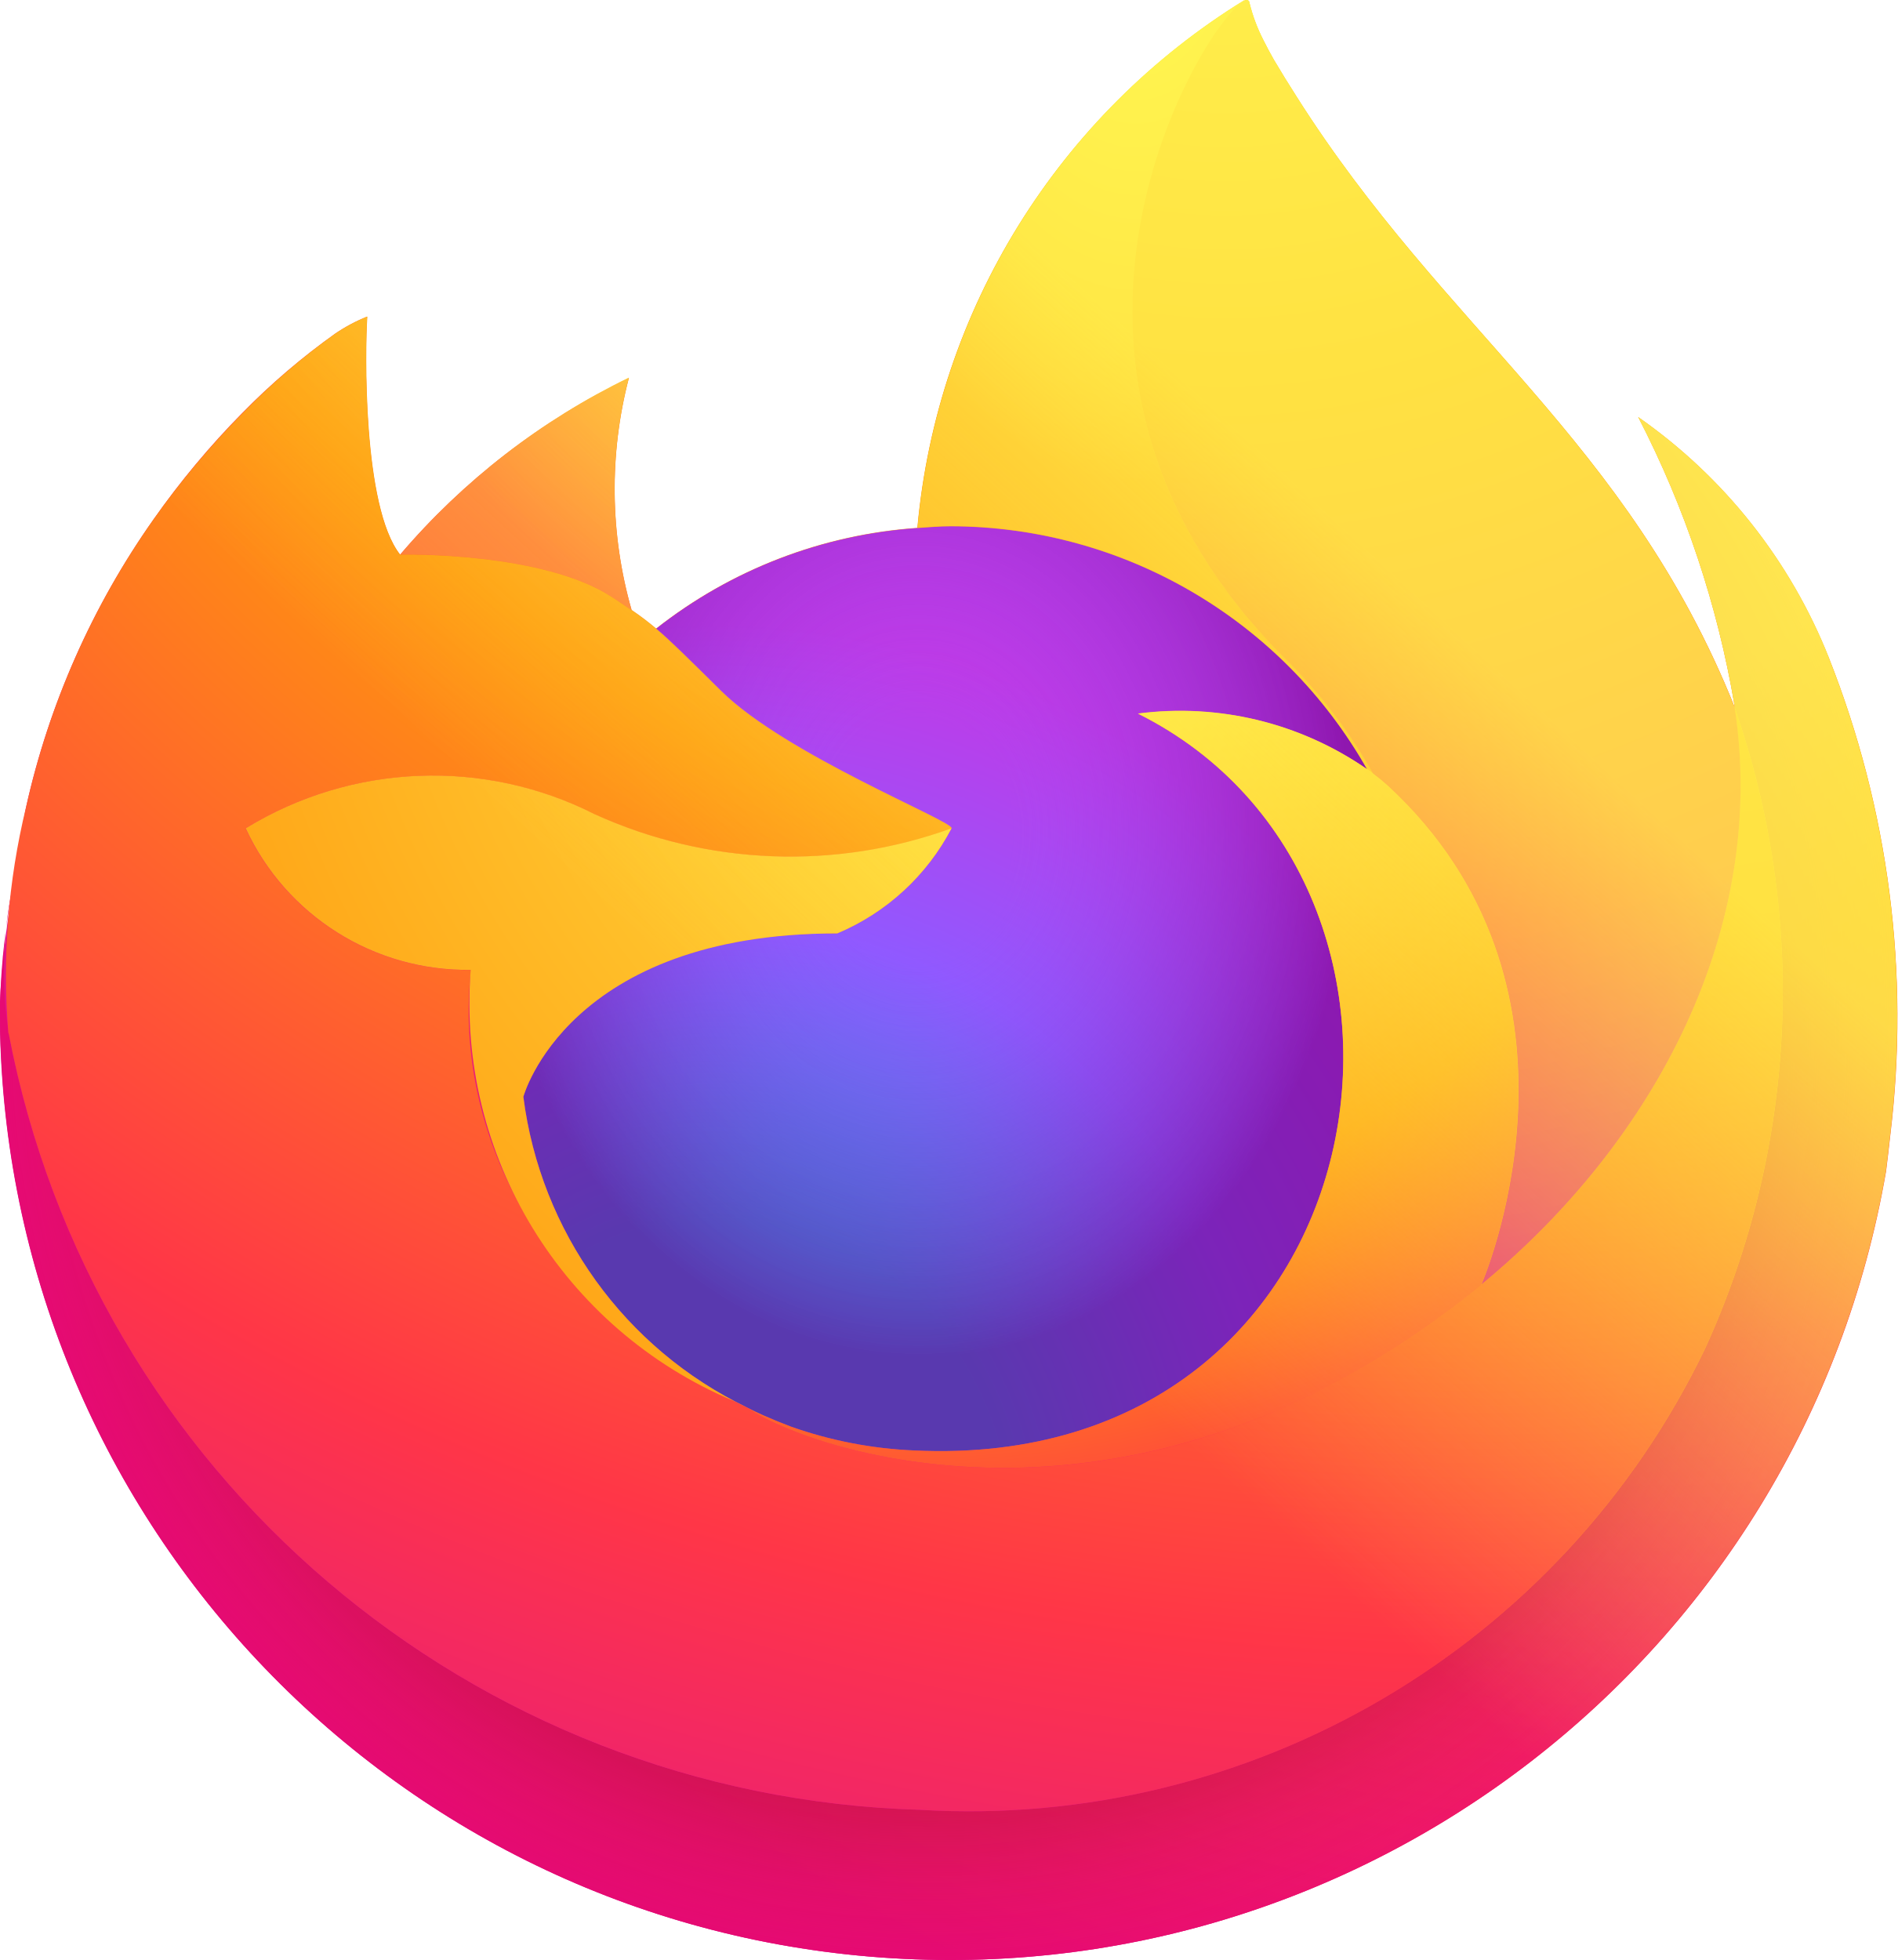
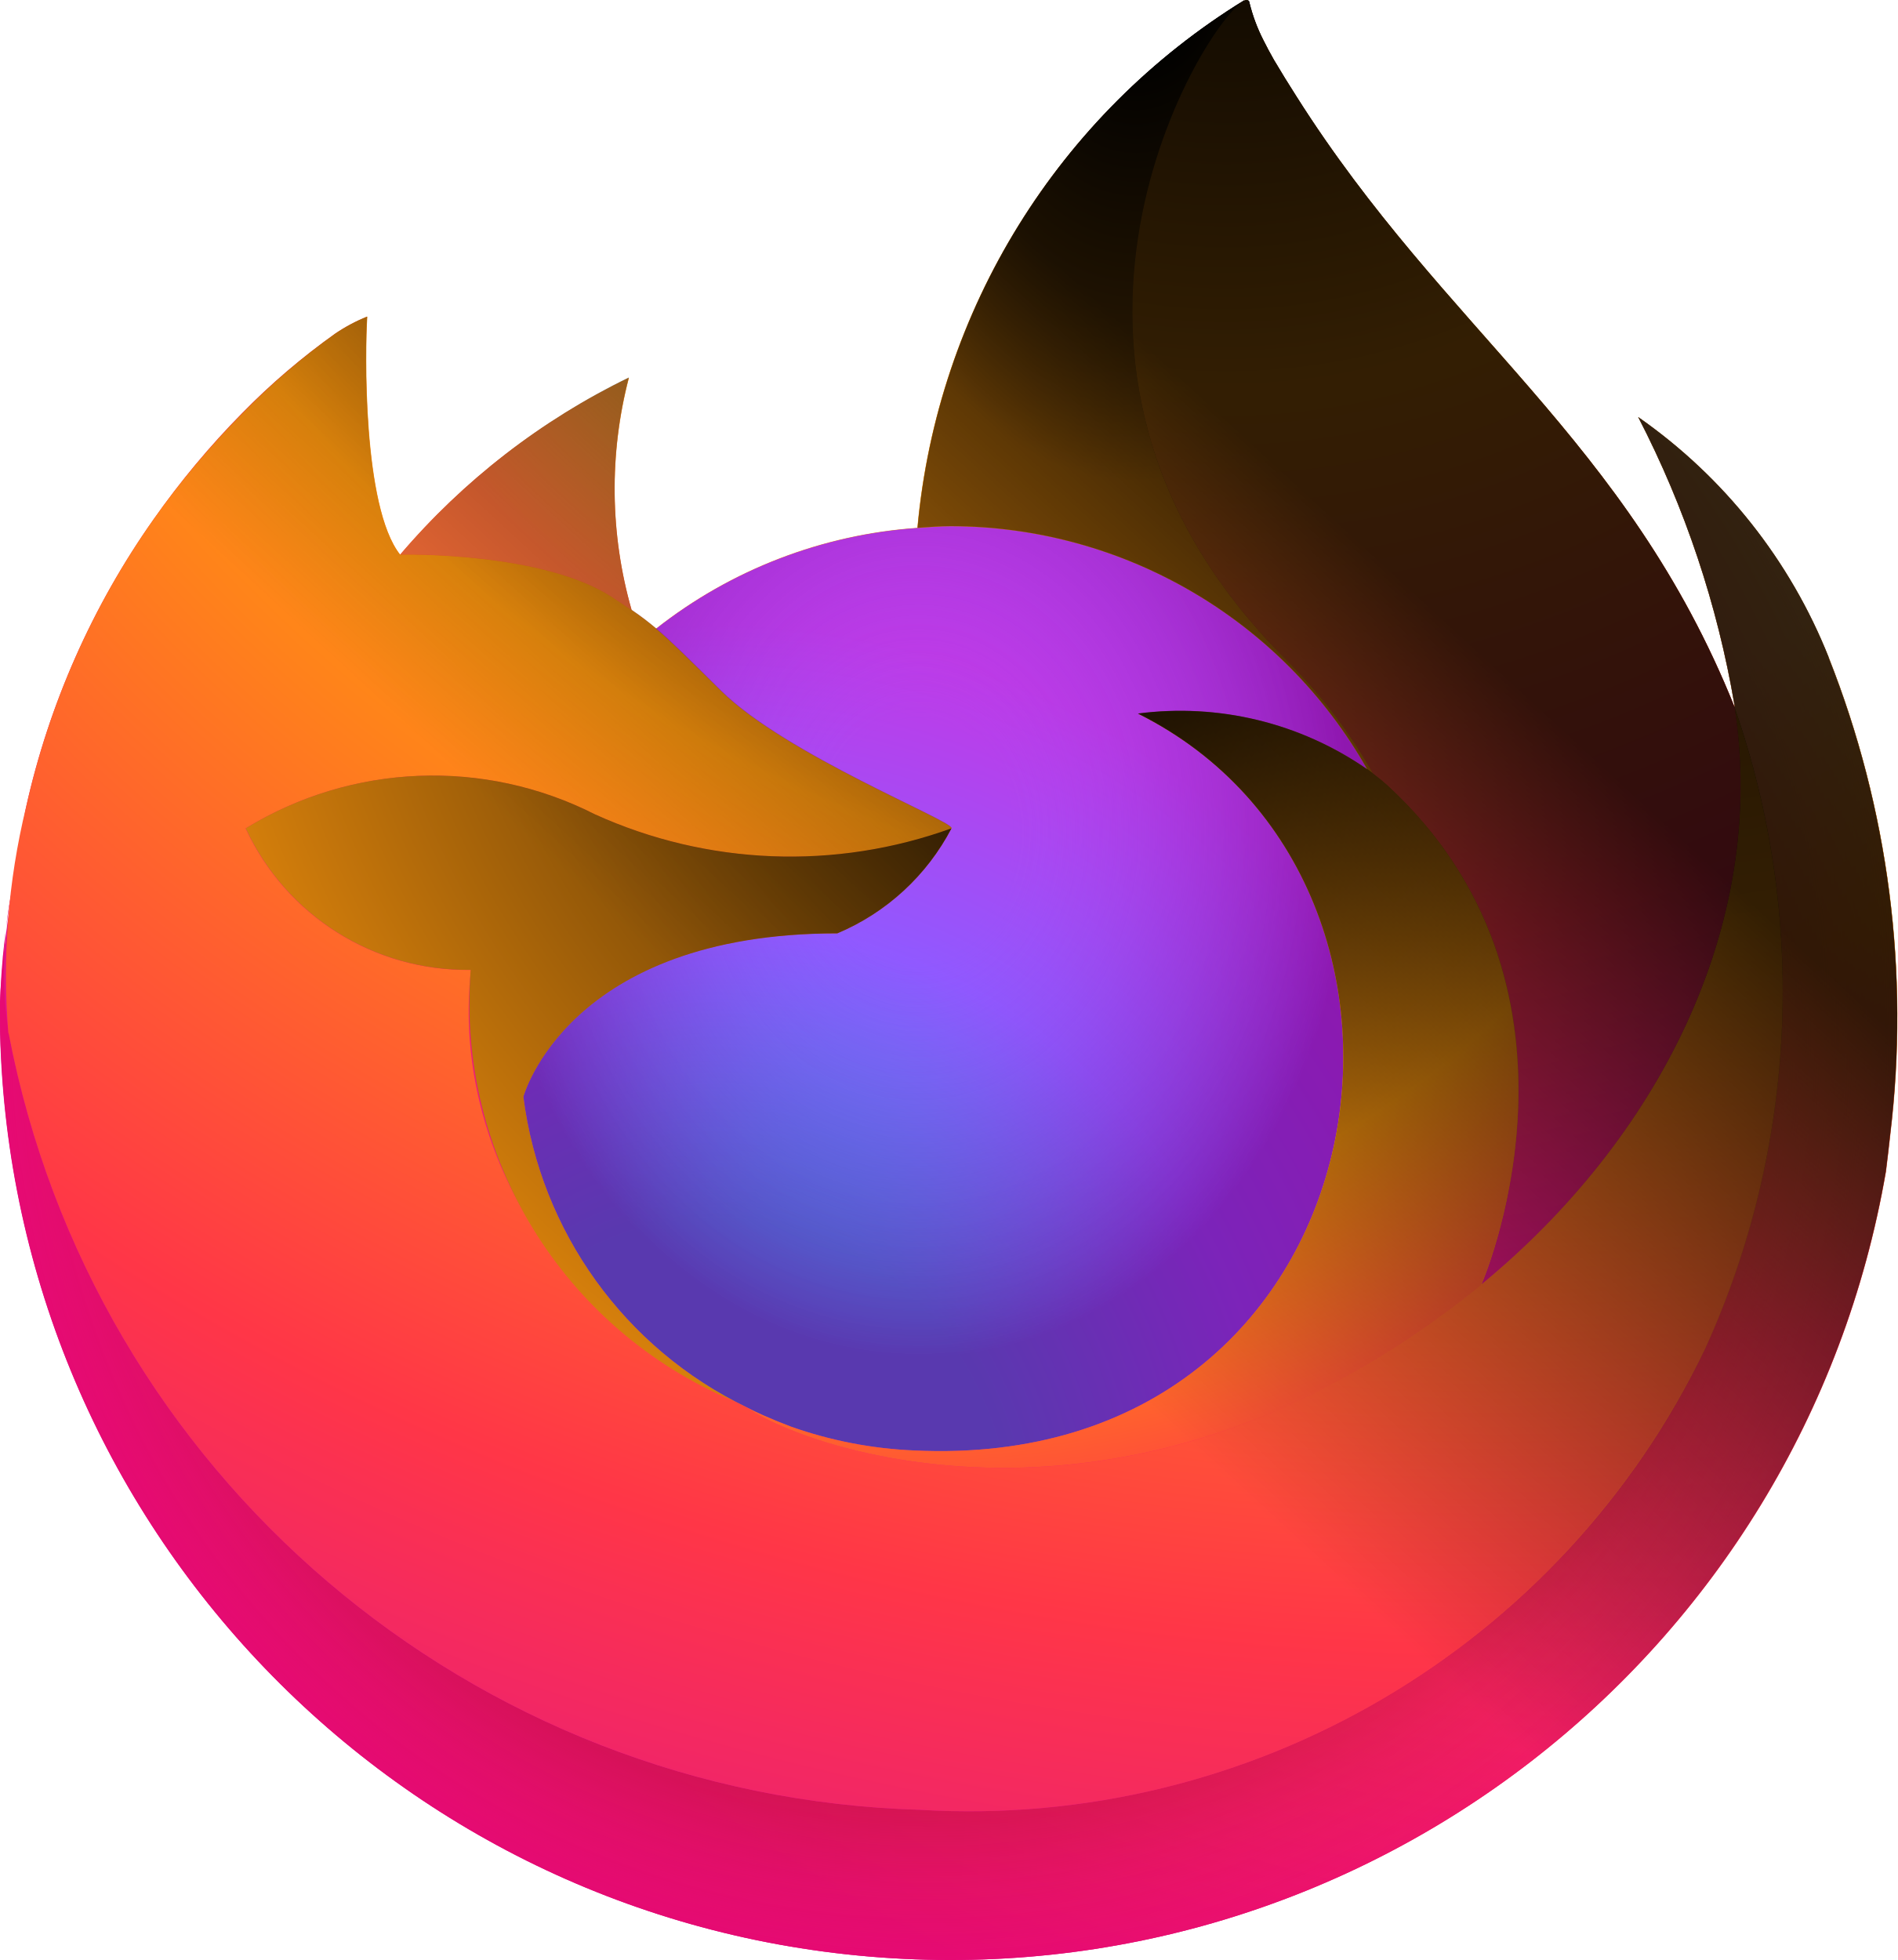
<svg xmlns="http://www.w3.org/2000/svg" id="Group_933" data-name="Group 933" viewBox="0 0 38.726 40">
  <defs>
    <linearGradient id="linear-gradient" x1="0.873" y1="0.155" x2="0.094" y2="0.931" gradientUnits="objectBoundingBox">
-       <stop offset="0.05" stop-color="#fff44f" />
+       <stop offset="0.05" stop-color="#11142D44f" />
      <stop offset="0.37" stop-color="#ff980e" />
      <stop offset="0.53" stop-color="#ff3647" />
      <stop offset="0.7" stop-color="#e31587" />
    </linearGradient>
    <radialGradient id="radial-gradient" cx="0.874" cy="-0.129" r="1.28" gradientTransform="translate(0.178 0.129) scale(0.8 1)" gradientUnits="objectBoundingBox">
      <stop offset="0.13" stop-color="#ffbd4f" />
      <stop offset="0.28" stop-color="#ff980e" />
      <stop offset="0.47" stop-color="#ff3750" />
      <stop offset="0.78" stop-color="#eb0878" />
      <stop offset="0.86" stop-color="#e50080" />
    </radialGradient>
    <radialGradient id="radial-gradient-2" cx="0.49" cy="0.4" r="1.28" gradientTransform="translate(0.088) scale(0.82 1)" gradientUnits="objectBoundingBox">
      <stop offset="0.3" stop-color="#960e18" />
      <stop offset="0.35" stop-color="#b11927" stop-opacity="0.741" />
      <stop offset="0.43" stop-color="#db293d" stop-opacity="0.341" />
      <stop offset="0.5" stop-color="#f5334b" stop-opacity="0.09" />
      <stop offset="0.53" stop-color="#ff3750" stop-opacity="0" />
    </radialGradient>
    <radialGradient id="radial-gradient-3" cx="0.48" cy="-0.12" r="1.4" gradientUnits="objectBoundingBox">
-       <stop offset="0.13" stop-color="#fff44f" />
+       <stop offset="0.13" stop-color="#11142D44f" />
      <stop offset="0.53" stop-color="#ff980e" />
    </radialGradient>
    <radialGradient id="radial-gradient-4" cx="0.228" cy="1.101" r="1" gradientUnits="objectBoundingBox">
      <stop offset="0.35" stop-color="#3a8ee6" />
      <stop offset="0.67" stop-color="#9059ff" />
      <stop offset="1" stop-color="#c139e6" />
    </radialGradient>
    <radialGradient id="radial-gradient-5" cx="0.52" cy="0.33" r="0.59" gradientTransform="scale(0.9 1)" gradientUnits="objectBoundingBox">
      <stop offset="0.21" stop-color="#9059ff" stop-opacity="0" />
      <stop offset="0.97" stop-color="#6e008b" stop-opacity="0.6" />
    </radialGradient>
    <radialGradient id="radial-gradient-6" cx="2.1" cy="-1" r="2.9" gradientUnits="objectBoundingBox">
      <stop offset="0.1" stop-color="#ffe226" />
      <stop offset="0.79" stop-color="#ff7139" />
    </radialGradient>
    <radialGradient id="radial-gradient-7" cx="0.84" cy="-0.41" r="1.8" gradientUnits="objectBoundingBox">
-       <stop offset="0.11" stop-color="#fff44f" />
+       <stop offset="0.11" stop-color="#11142D44f" />
      <stop offset="0.46" stop-color="#ff980e" />
      <stop offset="0.72" stop-color="#ff3647" />
      <stop offset="0.9" stop-color="#e31587" />
    </radialGradient>
    <radialGradient id="radial-gradient-8" cx="0.161" cy="-0.186" r="3.488" gradientTransform="matrix(0.105, 0.467, -0.995, 0.049, -0.046, -0.255)" gradientUnits="objectBoundingBox">
-       <stop offset="0" stop-color="#fff44f" />
+       <stop offset="0" stop-color="#11142D44f" />
      <stop offset="0.3" stop-color="#ff980e" />
      <stop offset="0.57" stop-color="#ff3647" />
      <stop offset="0.74" stop-color="#e31587" />
    </radialGradient>
    <radialGradient id="radial-gradient-9" cx="0.189" cy="-0.425" r="2.384" gradientUnits="objectBoundingBox">
-       <stop offset="0.14" stop-color="#fff44f" />
+       <stop offset="0.14" stop-color="#11142D44f" />
      <stop offset="0.48" stop-color="#ff980e" />
      <stop offset="0.66" stop-color="#ff3647" />
      <stop offset="0.9" stop-color="#e31587" />
    </radialGradient>
    <radialGradient id="radial-gradient-10" cx="1.593" cy="-0.447" r="3.131" gradientUnits="objectBoundingBox">
-       <stop offset="0.09" stop-color="#fff44f" />
+       <stop offset="0.09" stop-color="#11142D44f" />
      <stop offset="0.63" stop-color="#ff980e" />
    </radialGradient>
    <linearGradient id="linear-gradient-2" x1="0.8" y1="0.14" x2="0.18" y2="0.84" gradientUnits="objectBoundingBox">
-       <stop offset="0.17" stop-color="#fff44f" stop-opacity="0.8" />
-       <stop offset="0.6" stop-color="#fff44f" stop-opacity="0" />
+       <stop offset="0.17" stop-color="#11142D44f" stop-opacity="0.8" />
+       <stop offset="0.6" stop-color="#11142D44f" stop-opacity="0" />
    </linearGradient>
  </defs>
  <g id="_9949a9187a4da9ef27e57a28967a2440" data-name="9949a9187a4da9ef27e57a28967a2440" transform="translate(0 0)">
    <path id="shape-base" d="M38.623,13.423a10.879,10.879,0,0,0-3.889-4.907A20.141,20.141,0,0,1,36.7,14.4v.033c-2.192-5.465-5.909-7.668-8.944-12.466q-.235-.367-.457-.742-.114-.2-.214-.4A3.528,3.528,0,0,1,26.8.057a.05.05,0,0,0-.044-.05.069.069,0,0,0-.037,0,.012.012,0,0,0-.01.006L26.692.02,26.7.007a14.149,14.149,0,0,0-6.674,10.769,9.7,9.7,0,0,0-5.335,2.056,5.8,5.8,0,0,0-.5-.379,8.988,8.988,0,0,1-.055-4.738A14.358,14.358,0,0,0,9.47,11.321H9.461c-.768-.974-.714-4.185-.67-4.856a3.465,3.465,0,0,0-.647.344,14.118,14.118,0,0,0-1.9,1.623,16.929,16.929,0,0,0-1.812,2.174h0a16.373,16.373,0,0,0-2.6,5.874l-.026.128q-.107.6-.191,1.21a.409.409,0,0,1,0,.043,18.476,18.476,0,0,0-.32,2.672v.1a19.387,19.387,0,0,0,38.492,3.278c.033-.25.059-.5.088-.75A19.936,19.936,0,0,0,38.623,13.423ZM16.279,28.6c.091.044.176.091.269.132l.014.009ZM20.72,16.905ZM36.7,14.437v0Z" transform="translate(-1.3 -0.004)" fill="url(#linear-gradient)" />
    <path id="body-outer-ring" d="M38.623,21.928a10.879,10.879,0,0,0-3.889-4.907A20.141,20.141,0,0,1,36.7,22.905v.04a17.557,17.557,0,0,1-.6,13.084,16.67,16.67,0,0,1-16.018,9.416A19.519,19.519,0,0,1,1.475,29.6a8.36,8.36,0,0,1,.137-3.234A14.444,14.444,0,0,0,1.3,29.038v.1a19.387,19.387,0,0,0,38.492,3.278c.033-.25.059-.5.088-.75a19.936,19.936,0,0,0-1.257-9.738Z" transform="translate(-1.3 -8.509)" fill="url(#radial-gradient)" />
    <path id="body-outer-ring-shadow" d="M38.623,21.928a10.879,10.879,0,0,0-3.889-4.907A20.141,20.141,0,0,1,36.7,22.905v.04a17.557,17.557,0,0,1-.6,13.084,16.67,16.67,0,0,1-16.018,9.416A19.519,19.519,0,0,1,1.475,29.6a8.36,8.36,0,0,1,.137-3.234A14.444,14.444,0,0,0,1.3,29.038v.1a19.387,19.387,0,0,0,38.492,3.278c.033-.25.059-.5.088-.75a19.936,19.936,0,0,0-1.257-9.738Z" transform="translate(-1.3 -8.509)" fill="url(#radial-gradient-2)" />
    <path id="tail-tip" d="M47.914,15.7l.121.089a10.554,10.554,0,0,0-1.8-2.348C40.208,7.418,44.654.378,45.4.02l.008-.011a14.149,14.149,0,0,0-6.674,10.769c.226-.016.45-.035.681-.035a9.784,9.784,0,0,1,8.494,4.96Z" transform="translate(-20.012 -0.007)" fill="url(#radial-gradient-3)" />
    <path id="globe-base" d="M31.393,27.634a4.679,4.679,0,0,1-2.331,2.145c-5.513,0-6.408,3.335-6.408,3.335a8.19,8.19,0,0,0,4.566,6.344q.161.082.327.156.285.126.569.233a8.621,8.621,0,0,0,2.522.487C40.3,40.788,42.173,28.78,35.2,25.3a6.693,6.693,0,0,1,4.674,1.135,9.784,9.784,0,0,0-8.494-4.96c-.23,0-.455.019-.681.035a9.7,9.7,0,0,0-5.335,2.056c.3.25.629.584,1.332,1.277C28.012,26.134,31.385,27.476,31.393,27.634Z" transform="translate(-11.973 -10.733)" fill="url(#radial-gradient-4)" />
    <path id="globe-shadow" d="M31.393,27.634a4.679,4.679,0,0,1-2.331,2.145c-5.513,0-6.408,3.335-6.408,3.335a8.19,8.19,0,0,0,4.566,6.344q.161.082.327.156.285.126.569.233a8.621,8.621,0,0,0,2.522.487C40.3,40.788,42.173,28.78,35.2,25.3a6.693,6.693,0,0,1,4.674,1.135,9.784,9.784,0,0,0-8.494-4.96c-.23,0-.455.019-.681.035a9.7,9.7,0,0,0-5.335,2.056c.3.25.629.584,1.332,1.277C28.012,26.134,31.385,27.476,31.393,27.634Z" transform="translate(-11.973 -10.733)" fill="url(#radial-gradient-5)" />
    <path id="ear" d="M21.948,19.892q.2.129.4.266a8.988,8.988,0,0,1-.055-4.738,14.358,14.358,0,0,0-4.666,3.606C17.722,19.023,20.534,18.972,21.948,19.892Z" transform="translate(-9.46 -7.709)" fill="url(#radial-gradient-6)" />
    <path id="body" d="M1.56,27.553A19.518,19.518,0,0,0,20.164,43.4a16.67,16.67,0,0,0,16.018-9.416,17.557,17.557,0,0,0,.6-13.084v0c.688,4.49-1.6,8.84-5.167,11.782L31.6,32.7C24.655,38.368,18,36.121,16.65,35.2q-.141-.068-.282-.141c-4.056-1.939-5.732-5.634-5.373-8.8a4.978,4.978,0,0,1-4.6-2.888,7.312,7.312,0,0,1,7.127-.286,9.654,9.654,0,0,0,7.279.286c-.008-.158-3.381-1.5-4.7-2.8-.7-.693-1.036-1.026-1.332-1.277a5.8,5.8,0,0,0-.5-.379q-.2-.135-.4-.266c-1.414-.919-4.226-.869-4.319-.866h0c-.768-.974-.714-4.185-.67-4.856a3.465,3.465,0,0,0-.647.344,14.118,14.118,0,0,0-1.9,1.629,16.929,16.929,0,0,0-1.82,2.169h0a16.373,16.373,0,0,0-2.6,5.874,14.511,14.511,0,0,0-.359,4.612Z" transform="translate(-1.383 -6.465)" fill="url(#radial-gradient-7)" />
    <path id="tail-flame" d="M50.615,13.442a10.554,10.554,0,0,1,1.8,2.351q.151.112.291.238c4.4,4.052,2.092,9.779,1.921,10.186,3.57-2.942,5.852-7.292,5.167-11.782-2.194-5.467-5.91-7.67-8.946-12.468q-.235-.367-.457-.742-.114-.2-.214-.4a3.528,3.528,0,0,1-.289-.768.05.05,0,0,0-.044-.05.069.069,0,0,0-.037,0,.012.012,0,0,0-.01.006L49.784.02C49.035.375,44.588,7.415,50.615,13.442Z" transform="translate(-24.392 -0.004)" fill="url(#radial-gradient-8)" />
    <path id="tail-small" d="M44.845,30.524q-.14-.126-.291-.238l-.121-.089a6.693,6.693,0,0,0-4.674-1.135c6.973,3.486,5.1,15.492-4.561,15.039a8.621,8.621,0,0,1-2.522-.487q-.285-.107-.569-.233-.165-.074-.327-.156l.014.009c1.348.92,8,3.167,14.962-2.5l.011-.025C46.939,40.3,49.242,34.574,44.845,30.524Z" transform="translate(-16.534 -14.499)" fill="url(#radial-gradient-9)" />
    <path id="cheek-tufts" d="M16.991,38.2s.9-3.335,6.408-3.335A4.673,4.673,0,0,0,25.73,32.72a9.654,9.654,0,0,1-7.279-.286,7.312,7.312,0,0,0-7.127.286,4.978,4.978,0,0,0,4.592,2.889,8.806,8.806,0,0,0,5.373,8.8c.091.044.176.091.269.132A8.184,8.184,0,0,1,16.991,38.2Z" transform="translate(-6.31 -15.816)" fill="url(#radial-gradient-10)" />
    <path id="overlay-yellow" d="M38.623,13.423a10.879,10.879,0,0,0-3.889-4.907A20.141,20.141,0,0,1,36.7,14.4v.033c-2.192-5.465-5.909-7.668-8.944-12.466q-.235-.367-.457-.742-.114-.2-.214-.4A3.528,3.528,0,0,1,26.8.057a.05.05,0,0,0-.044-.05.069.069,0,0,0-.037,0,.012.012,0,0,0-.01.006L26.692.02,26.7.007a14.149,14.149,0,0,0-6.674,10.769c.226-.016.45-.035.681-.035A9.784,9.784,0,0,1,29.2,15.7a6.693,6.693,0,0,0-4.674-1.135c6.973,3.486,5.1,15.492-4.561,15.039a8.621,8.621,0,0,1-2.522-.487q-.285-.107-.569-.233-.165-.074-.327-.156l.014.008q-.141-.068-.282-.141c.091.044.176.091.269.132a8.185,8.185,0,0,1-4.566-6.344s.9-3.335,6.408-3.335A4.673,4.673,0,0,0,20.721,16.9c-.008-.158-3.381-1.5-4.7-2.8-.7-.693-1.036-1.026-1.332-1.277a5.8,5.8,0,0,0-.5-.379,8.988,8.988,0,0,1-.055-4.738A14.358,14.358,0,0,0,9.47,11.321H9.461c-.768-.974-.714-4.185-.67-4.856a3.465,3.465,0,0,0-.647.344,14.118,14.118,0,0,0-1.9,1.623,16.929,16.929,0,0,0-1.812,2.174h0a16.373,16.373,0,0,0-2.6,5.874l-.026.128c-.037.171-.2,1.037-.224,1.223h0a22.556,22.556,0,0,0-.286,2.7v.1a19.387,19.387,0,0,0,38.492,3.278c.033-.25.059-.5.088-.75a19.936,19.936,0,0,0-1.257-9.738Zm-1.923,1v.021Z" transform="translate(-1.3 -0.004)" fill="url(#linear-gradient-2)" />
  </g>
</svg>
